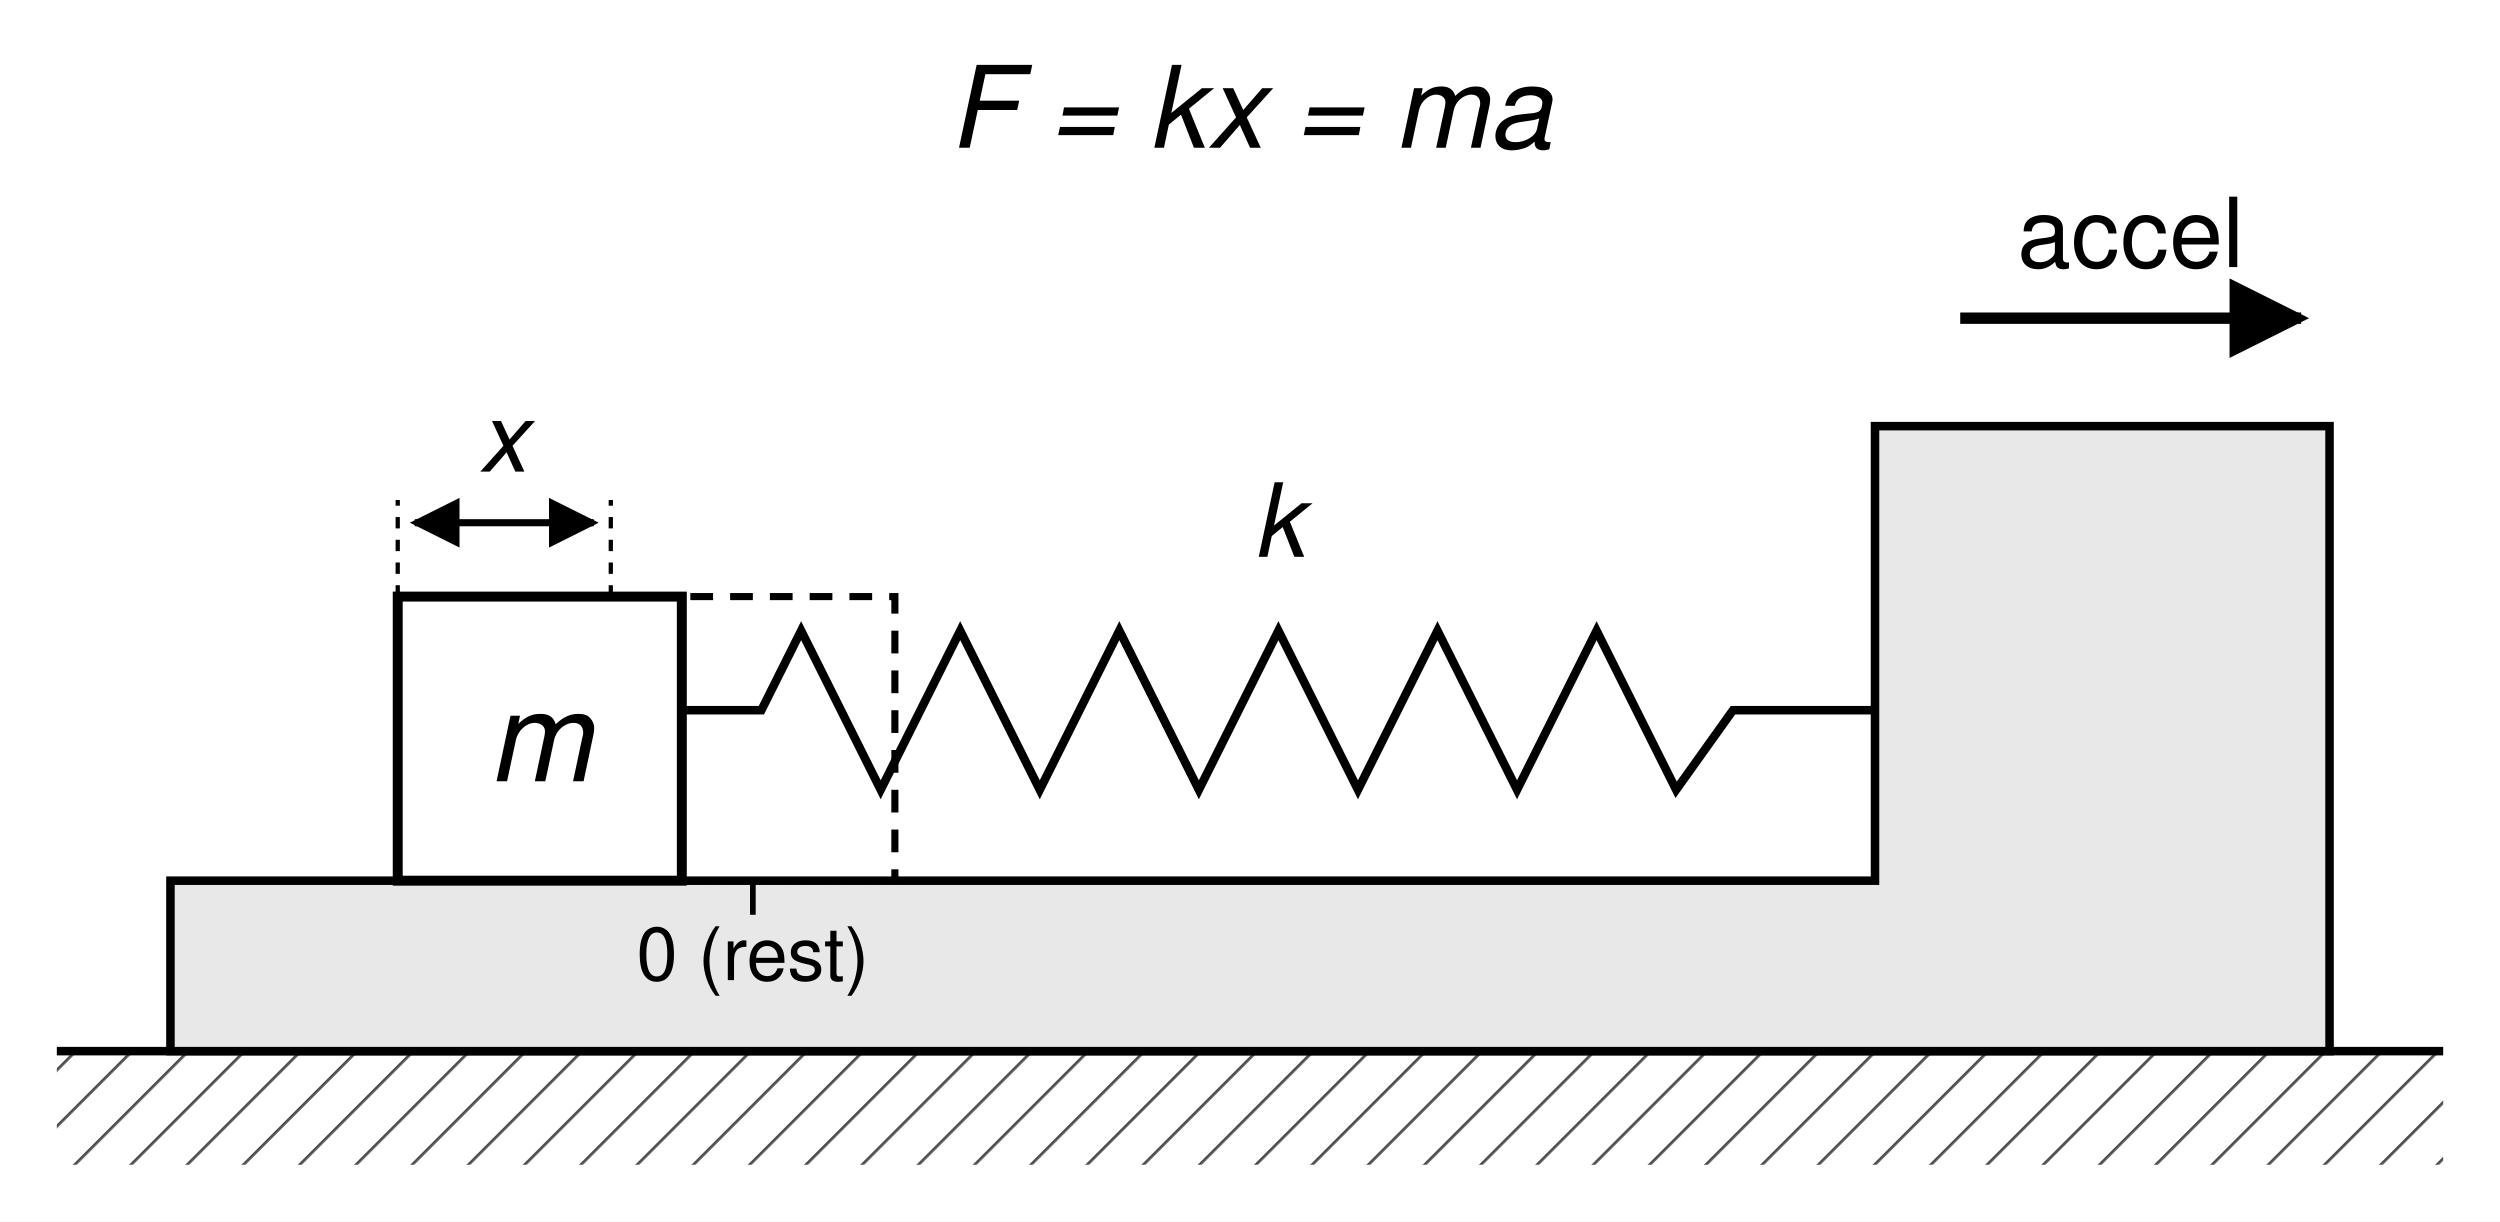
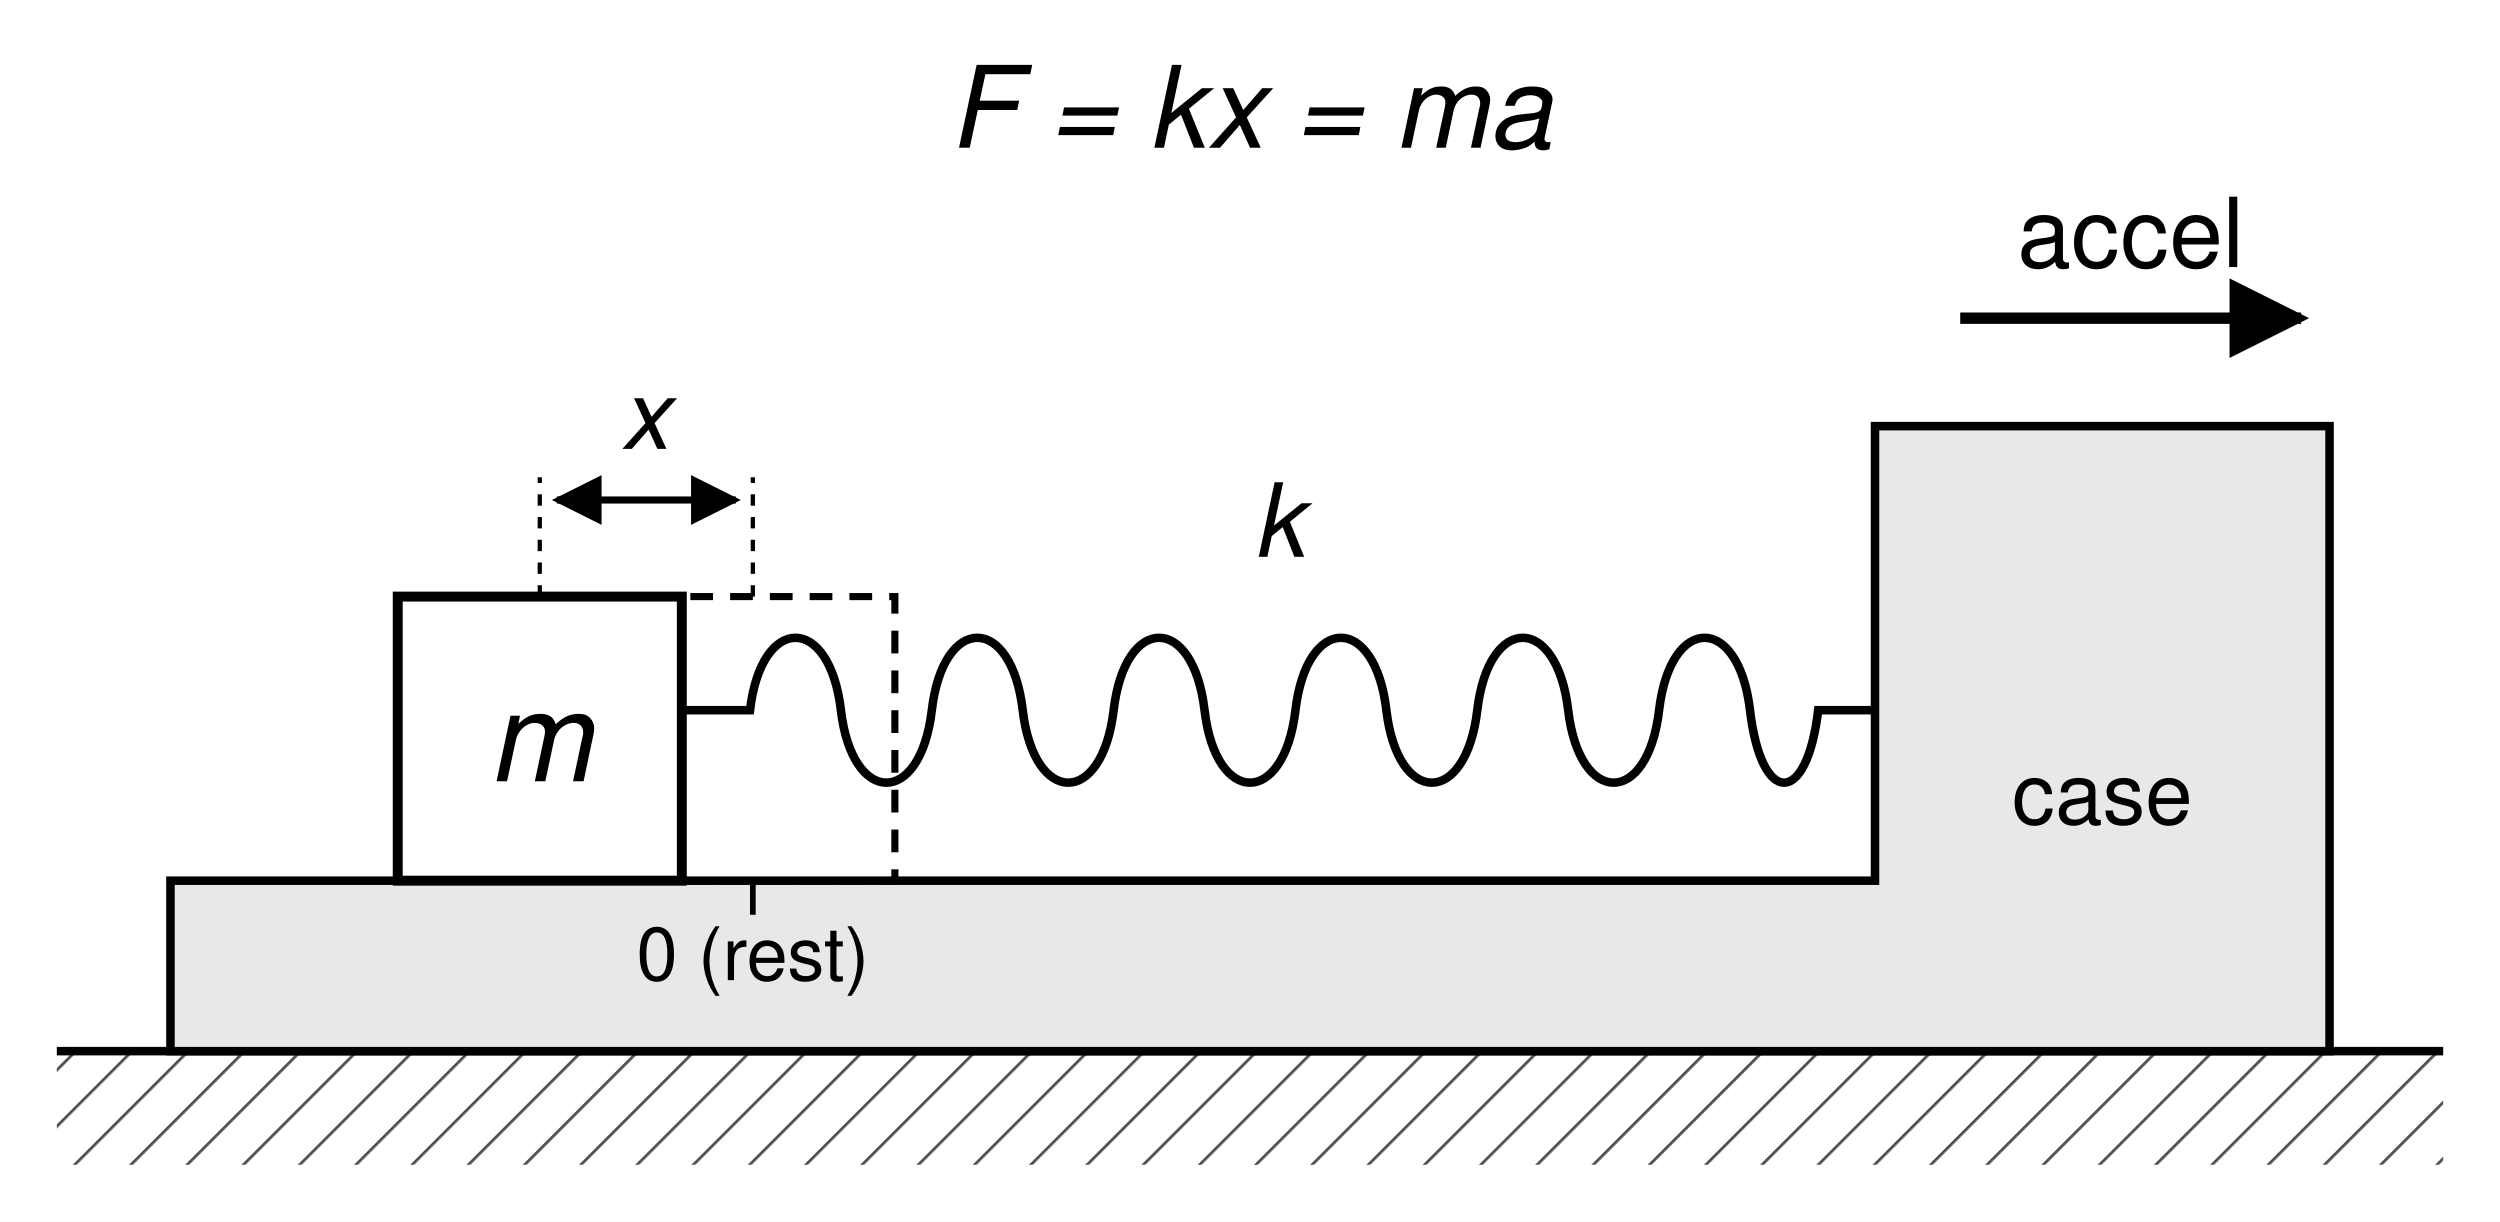
<svg xmlns="http://www.w3.org/2000/svg" viewBox="0 0 880 430" width="880" height="430" font-family="Helvetica, Arial, sans-serif">
  <defs>
    <pattern id="hatch" width="14" height="14" patternUnits="userSpaceOnUse" patternTransform="rotate(45)">
      <rect width="14" height="14" fill="#ffffff" />
      <line x1="0" y1="0" x2="0" y2="14" stroke="#555555" stroke-width="2" />
    </pattern>
    <marker id="arr" viewBox="0 0 10 10" refX="9" refY="5" markerWidth="7" markerHeight="7" orient="auto-start-reverse">
      <path d="M 0 0 L 10 5 L 0 10 z" fill="#000000" />
    </marker>
  </defs>
  <rect width="100%" height="100%" fill="#ffffff" />
  <text x="440" y="52" font-size="40" font-style="italic" text-anchor="middle">F = kx = ma</text>
  <rect x="20" y="370" width="840" height="40" fill="url(#hatch)" stroke="none" />
  <line x1="20" y1="370" x2="860" y2="370" stroke="#000000" stroke-width="3" />
  <path d="M 60 370 L 60 310 L 660 310 L 660 150 L 820 150 L 820 370 Z" fill="#e8e8e8" stroke="#000000" stroke-width="3" />
+   <text x="740" y="290" font-size="30" text-anchor="middle">case</text>
  <line x1="690" y1="112" x2="810" y2="112" stroke="#000000" stroke-width="4" marker-end="url(#arr)" />
  <text x="750" y="94" font-size="34" text-anchor="middle">accel</text>
  <rect x="215" y="210" width="100" height="100" fill="none" stroke="#000000" stroke-width="2.5" stroke-dasharray="8 6" />
  <rect x="140" y="210" width="100" height="100" fill="#ffffff" stroke="#000000" stroke-width="3.5" />
  <text x="190" y="275" font-size="44" font-style="italic" text-anchor="middle">m</text>
-   <path d="M 240 250 L 268 250 L 282 222 L 310 278 L 338 222 L 366 278 L 394 222 L 422 278 L 450 222 L 478 278 L 506 222 L 534 278 L 562 222 L 590 278 L 610 250 L 660 250" fill="none" stroke="#000000" stroke-width="3" />
+   <path d="M 240 250 L 264 250            C 268 216, 292 216, 296 250 C 300 284, 324 284, 328 250            C 332 216, 356 216, 360 250 C 364 284, 388 284, 392 250            C 396 216, 420 216, 424 250 C 428 284, 452 284, 456 250            C 460 216, 484 216, 488 250 C 492 284, 516 284, 520 250            C 524 216, 548 216, 552 250 C 556 284, 580 284, 584 250            C 588 216, 612 216, 616 250 C 620 284, 636 284, 640 250            L 660 250" fill="none" stroke="#000000" stroke-width="3" />
  <text x="450" y="196" font-size="36" font-style="italic" text-anchor="middle">k</text>
-   <line x1="140" y1="210" x2="140" y2="176" stroke="#000000" stroke-width="1.5" stroke-dasharray="4 4" />
-   <line x1="215" y1="210" x2="215" y2="176" stroke="#000000" stroke-width="1.5" stroke-dasharray="4 4" />
-   <line x1="146" y1="184" x2="209" y2="184" stroke="#000000" stroke-width="2.5" marker-start="url(#arr)" marker-end="url(#arr)" />
-   <text x="177" y="166" font-size="34" font-style="italic" text-anchor="middle">x</text>
+   <line x1="190" y1="210" x2="190" y2="168" stroke="#000000" stroke-width="1.5" stroke-dasharray="4 4" />
+   <line x1="265" y1="210" x2="265" y2="168" stroke="#000000" stroke-width="1.5" stroke-dasharray="4 4" />
+   <line x1="196" y1="176" x2="259" y2="176" stroke="#000000" stroke-width="2.5" marker-start="url(#arr)" marker-end="url(#arr)" />
+   <text x="227" y="158" font-size="34" font-style="italic" text-anchor="middle">x</text>
  <text x="265" y="345" font-size="26" text-anchor="middle">0 (rest)</text>
  <line x1="265" y1="310" x2="265" y2="322" stroke="#000000" stroke-width="2" />
</svg>
